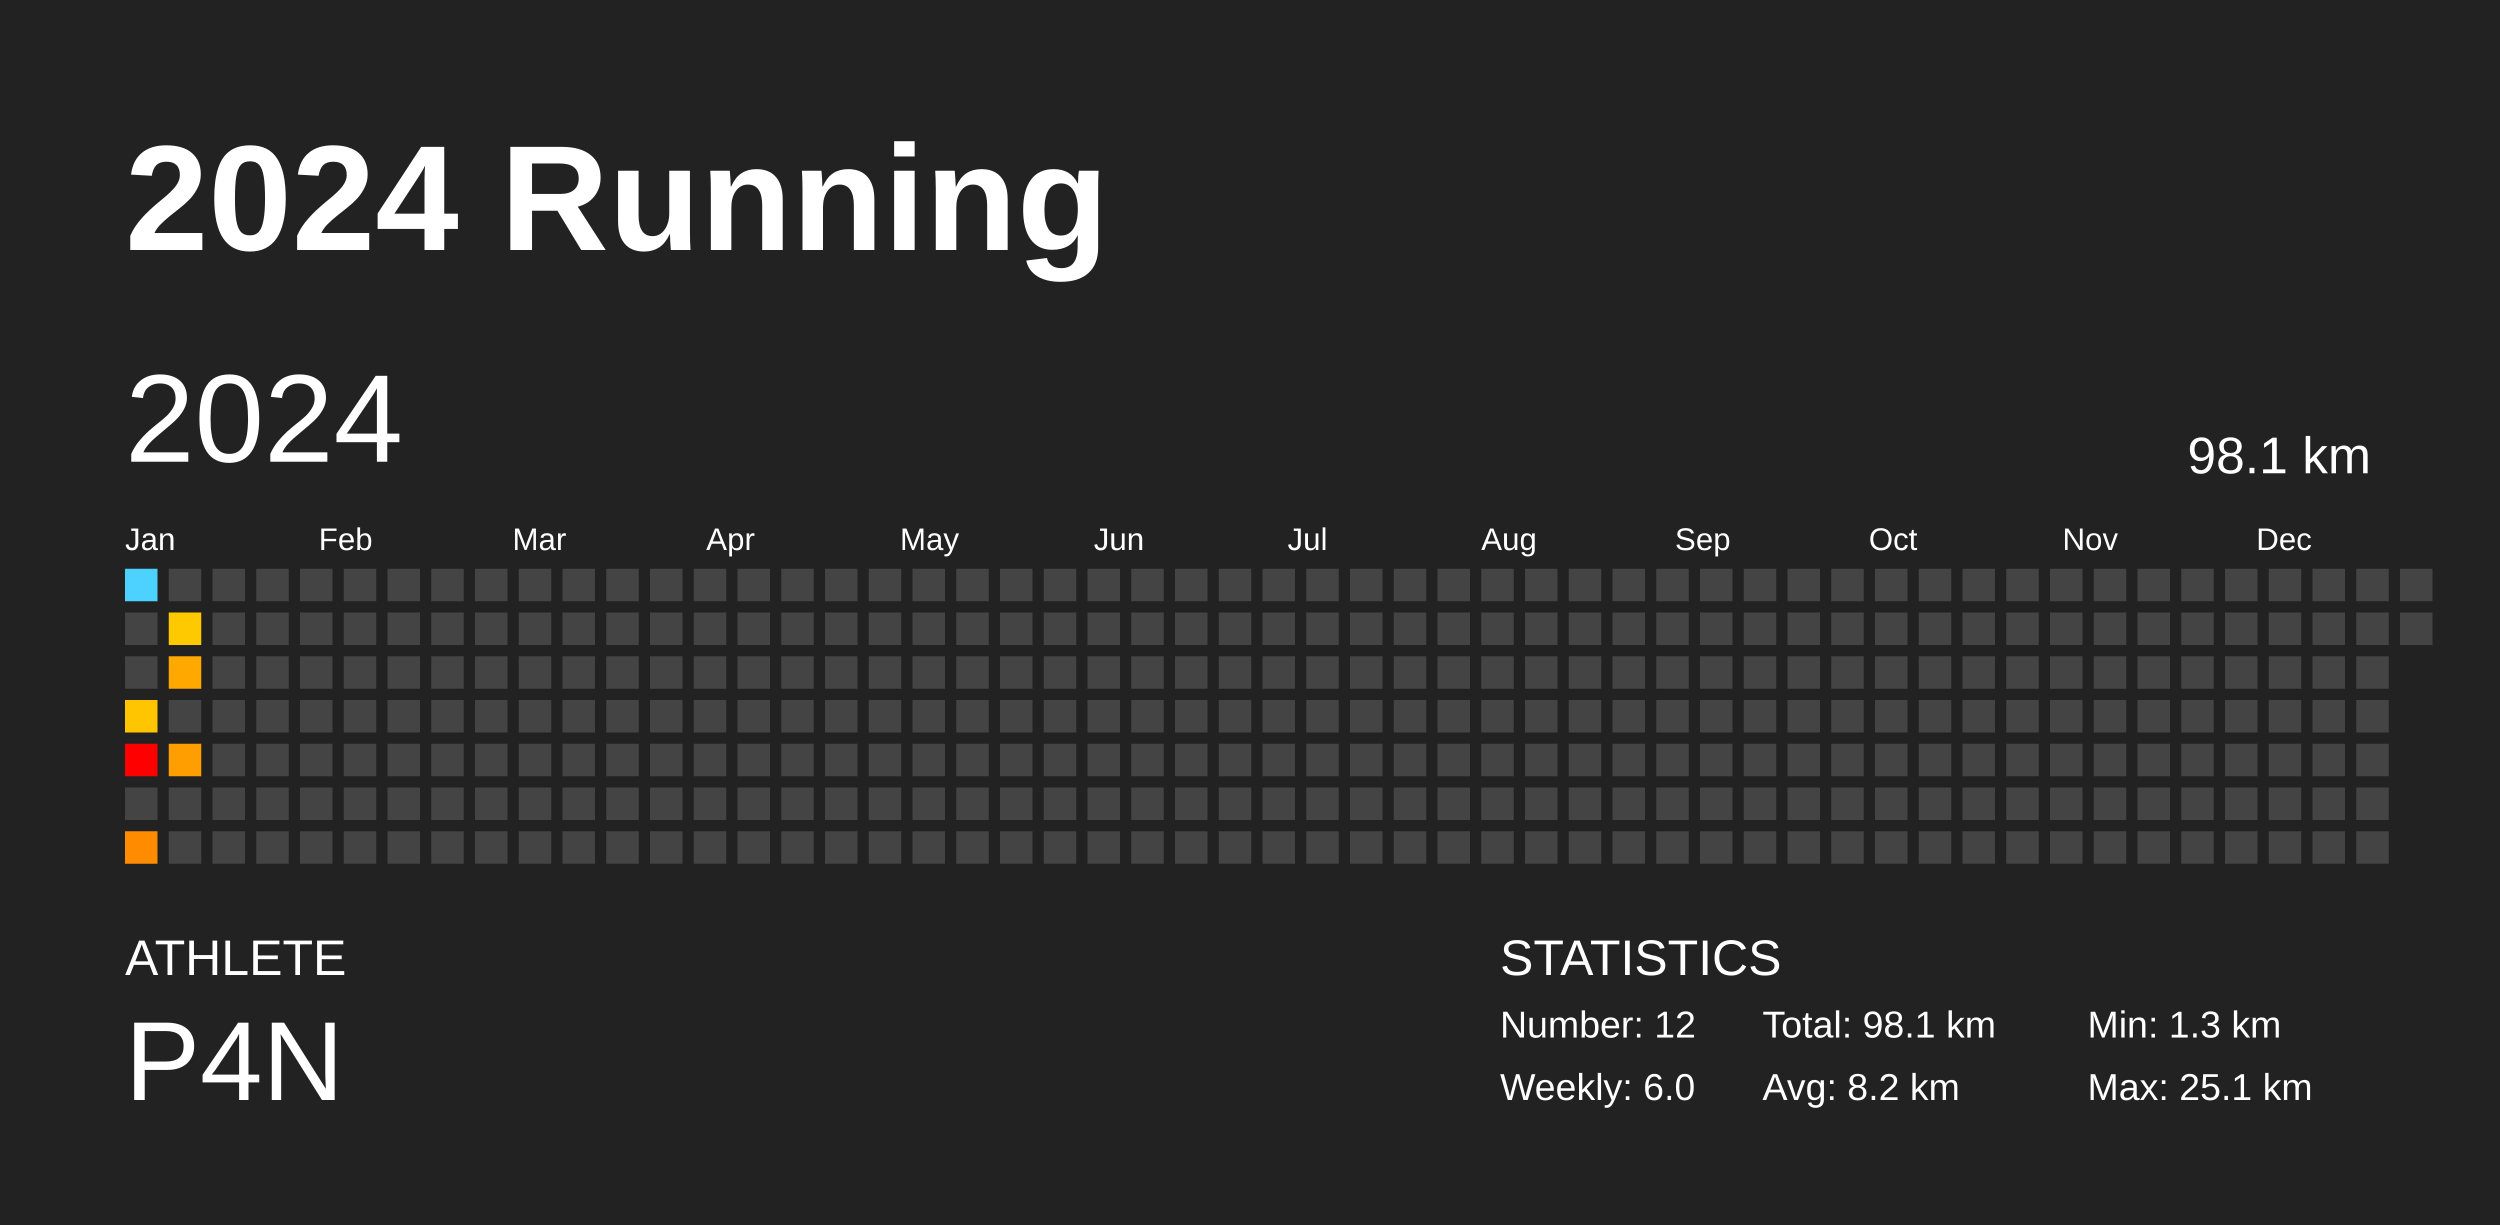
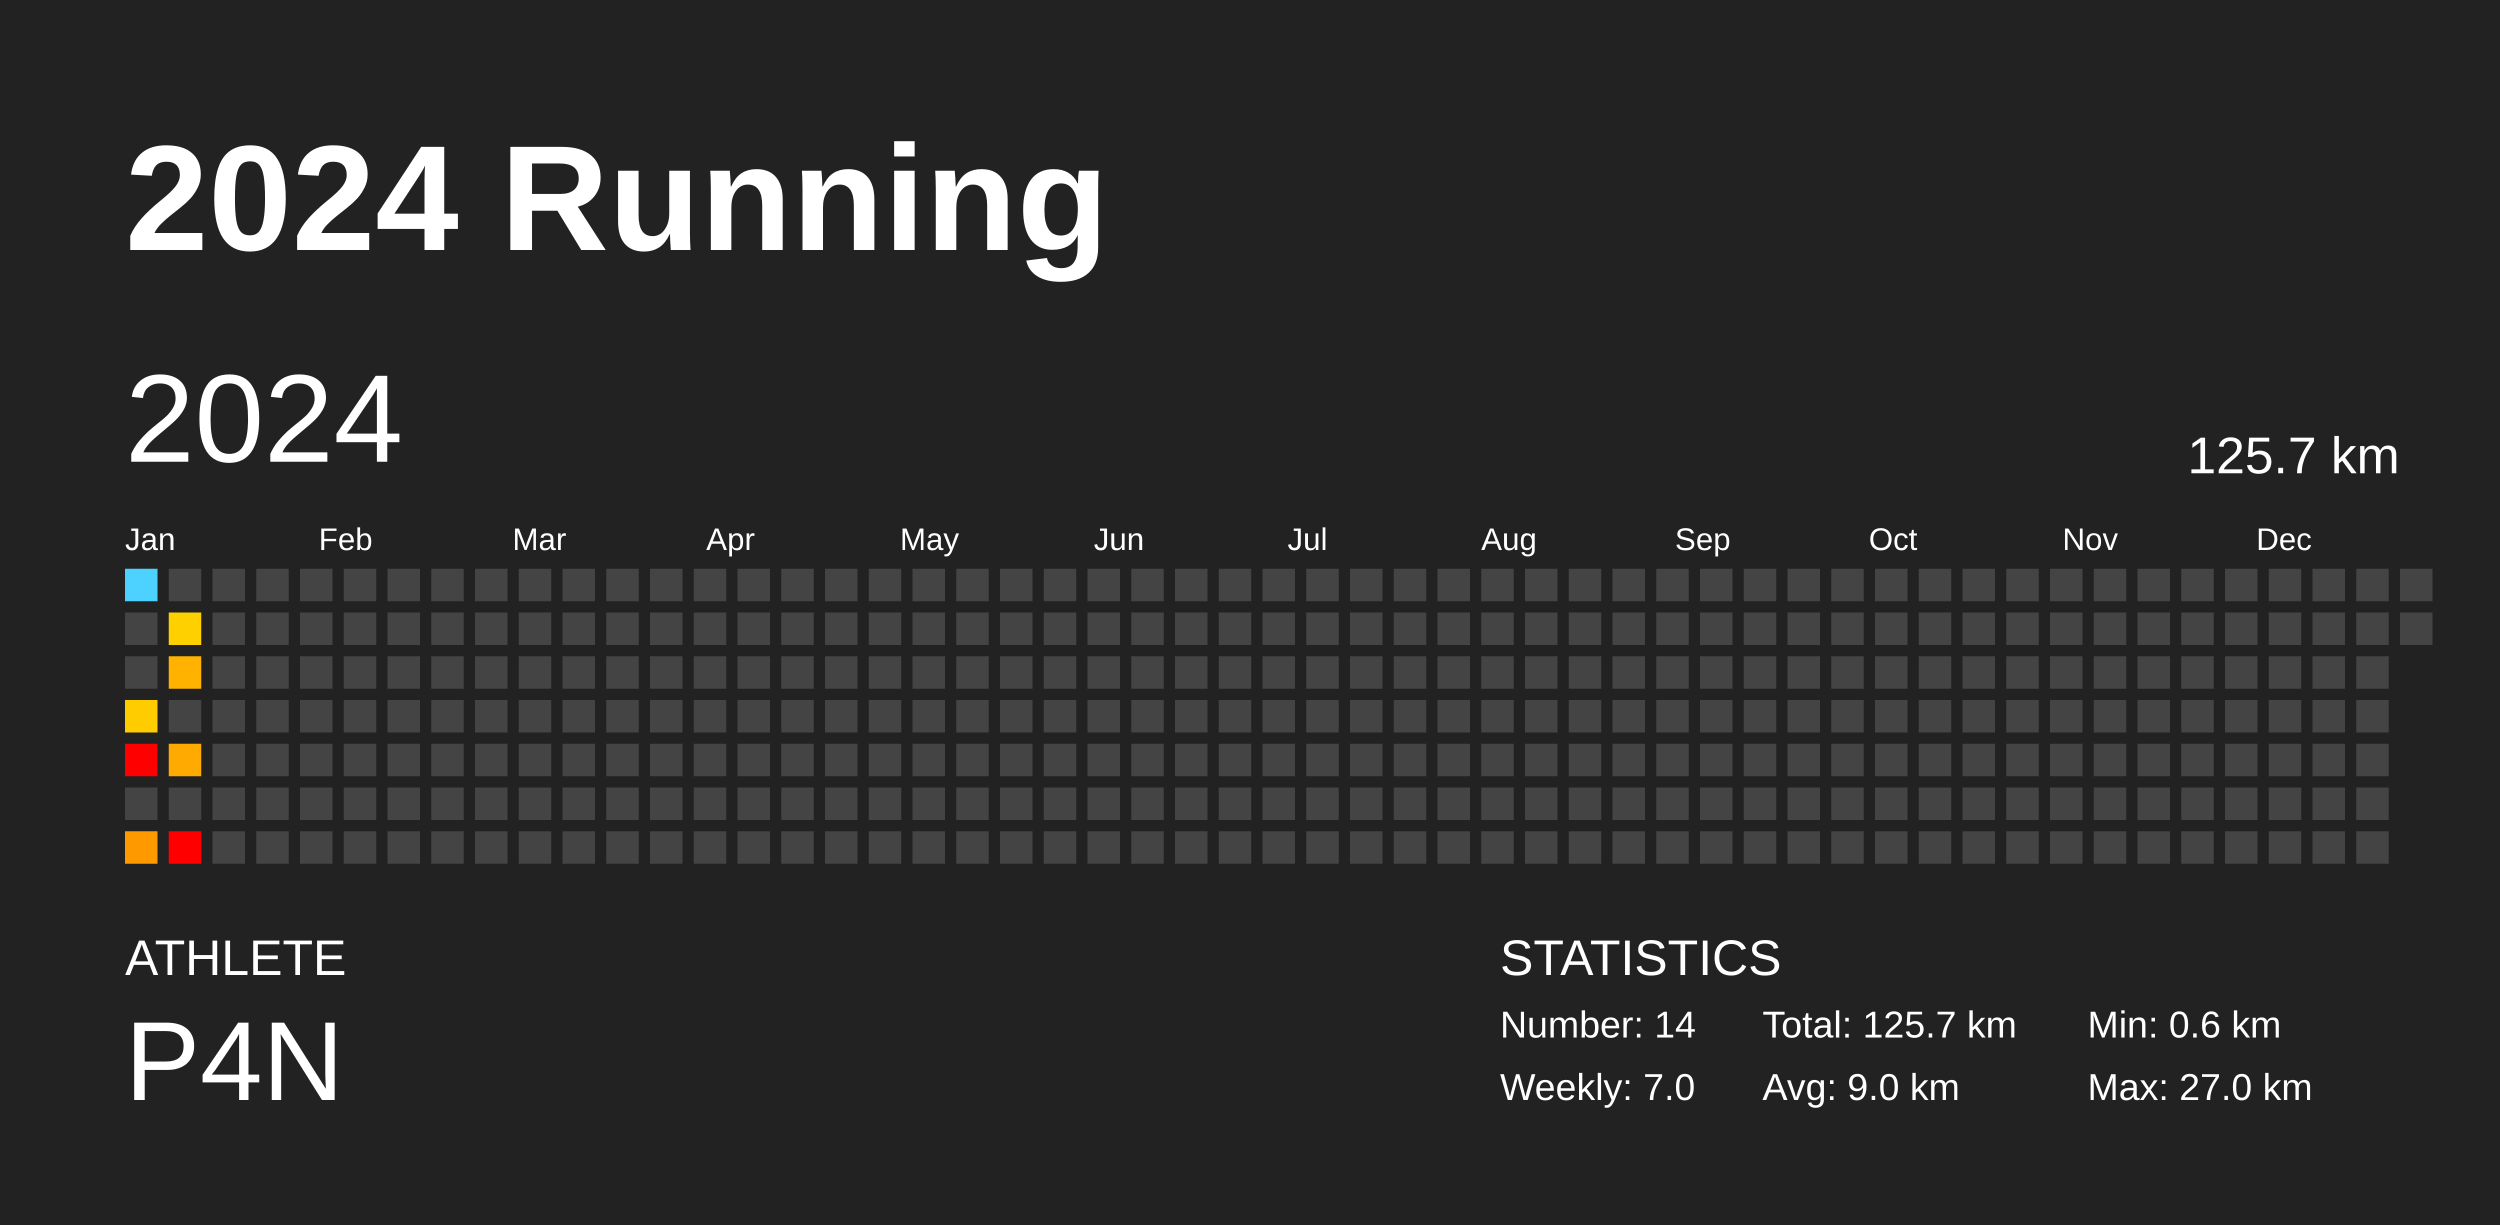
<svg xmlns="http://www.w3.org/2000/svg" baseProfile="full" height="98mm" version="1.1" viewBox="0,0,200,98" width="200mm">
  <defs />
  <rect fill="#222222" height="98" width="200" x="0" y="0" />
  <text fill="#FFFFFF" style="font-size:12px; font-family:Arial; font-weight:bold;" x="10" y="20">2024 Running</text>
  <text fill="#FFFFFF" style="font-size:4px; font-family:Arial" x="10" y="78">ATHLETE</text>
  <text fill="#FFFFFF" style="font-size:9px; font-family:Arial" x="10" y="88">P4N</text>
  <text fill="#FFFFFF" style="font-size:4px; font-family:Arial" x="120" y="78">STATISTICS</text>
-   <text fill="#FFFFFF" style="font-size:3px; font-family:Arial" x="120" y="83">Number: 12</text>
-   <text fill="#FFFFFF" style="font-size:3px; font-family:Arial" x="120" y="88">Weekly: 6.0</text>
-   <text fill="#FFFFFF" style="font-size:3px; font-family:Arial" x="141" y="83">Total: 98.1 km</text>
-   <text fill="#FFFFFF" style="font-size:3px; font-family:Arial" x="141" y="88">Avg: 8.2 km</text>
-   <text fill="#FFFFFF" style="font-size:3px; font-family:Arial" x="167" y="83">Min: 1.3 km</text>
-   <text fill="#FFFFFF" style="font-size:3px; font-family:Arial" x="167" y="88">Max: 25.1 km</text>
+   <text fill="#FFFFFF" style="font-size:3px; font-family:Arial" x="120" y="83">Number: 14</text>
+   <text fill="#FFFFFF" style="font-size:3px; font-family:Arial" x="120" y="88">Weekly: 7.0</text>
+   <text fill="#FFFFFF" style="font-size:3px; font-family:Arial" x="141" y="83">Total: 125.7 km</text>
+   <text fill="#FFFFFF" style="font-size:3px; font-family:Arial" x="141" y="88">Avg: 9.0 km</text>
+   <text fill="#FFFFFF" style="font-size:3px; font-family:Arial" x="167" y="83">Min: 0.6 km</text>
+   <text fill="#FFFFFF" style="font-size:3px; font-family:Arial" x="167" y="88">Max: 27.0 km</text>
  <text dominant-baseline="hanging" fill="#FFFFFF" style="font-size:10.0px; font-family:Arial;" x="10" y="30">2024</text>
-   <text dominant-baseline="hanging" fill="#FFFFFF" style="font-size:4.125px; font-family:Arial;" x="175" y="35">98.1 km</text>
+   <text dominant-baseline="hanging" fill="#FFFFFF" style="font-size:4.125px; font-family:Arial;" x="175" y="35">125.7 km</text>
  <text fill="#FFFFFF" style="font-size:2.5px; font-family:Arial" x="10.0" y="44">Jan</text>
  <text fill="#FFFFFF" style="font-size:2.5px; font-family:Arial" x="25.5" y="44">Feb</text>
  <text fill="#FFFFFF" style="font-size:2.5px; font-family:Arial" x="41.0" y="44">Mar</text>
  <text fill="#FFFFFF" style="font-size:2.5px; font-family:Arial" x="56.5" y="44">Apr</text>
  <text fill="#FFFFFF" style="font-size:2.5px; font-family:Arial" x="72.0" y="44">May</text>
  <text fill="#FFFFFF" style="font-size:2.5px; font-family:Arial" x="87.5" y="44">Jun</text>
  <text fill="#FFFFFF" style="font-size:2.5px; font-family:Arial" x="103.0" y="44">Jul</text>
  <text fill="#FFFFFF" style="font-size:2.5px; font-family:Arial" x="118.5" y="44">Aug</text>
  <text fill="#FFFFFF" style="font-size:2.5px; font-family:Arial" x="134.0" y="44">Sep</text>
  <text fill="#FFFFFF" style="font-size:2.5px; font-family:Arial" x="149.5" y="44">Oct</text>
  <text fill="#FFFFFF" style="font-size:2.5px; font-family:Arial" x="165.0" y="44">Nov</text>
  <text fill="#FFFFFF" style="font-size:2.5px; font-family:Arial" x="180.5" y="44">Dec</text>
  <rect fill="#4dd2ff" height="2.6" width="2.6" x="10.0" y="45.5" />
  <rect fill="#444444" height="2.6" width="2.6" x="10.0" y="49.0" />
  <rect fill="#444444" height="2.6" width="2.6" x="10.0" y="52.5" />
-   <rect fill="#ffc500" height="2.6" width="2.6" x="10.0" y="56.0" />
+   <rect fill="#ffcc00" height="2.6" width="2.6" x="10.0" y="56.0" />
  <rect fill="red" height="2.6" width="2.6" x="10.0" y="59.5" />
  <rect fill="#444444" height="2.6" width="2.6" x="10.0" y="63.0" />
-   <rect fill="#ff8b00" height="2.6" width="2.6" x="10.0" y="66.5" />
+   <rect fill="#ff9900" height="2.6" width="2.6" x="10.0" y="66.5" />
  <rect fill="#444444" height="2.6" width="2.6" x="13.5" y="45.5" />
-   <rect fill="#ffc900" height="2.6" width="2.6" x="13.5" y="49.0" />
-   <rect fill="#ffa800" height="2.6" width="2.6" x="13.5" y="52.5" />
+   <rect fill="#ffd000" height="2.6" width="2.6" x="13.5" y="49.0" />
+   <rect fill="#ffb200" height="2.6" width="2.6" x="13.5" y="52.5" />
  <rect fill="#444444" height="2.6" width="2.6" x="13.5" y="56.0" />
-   <rect fill="#ff9e00" height="2.6" width="2.6" x="13.5" y="59.5" />
+   <rect fill="#ffaa00" height="2.6" width="2.6" x="13.5" y="59.5" />
  <rect fill="#444444" height="2.6" width="2.6" x="13.5" y="63.0" />
-   <rect fill="#444444" height="2.6" width="2.6" x="13.5" y="66.5" />
+   <rect fill="red" height="2.6" width="2.6" x="13.5" y="66.5" />
  <rect fill="#444444" height="2.6" width="2.6" x="17.0" y="45.5" />
  <rect fill="#444444" height="2.6" width="2.6" x="17.0" y="49.0" />
  <rect fill="#444444" height="2.6" width="2.6" x="17.0" y="52.5" />
  <rect fill="#444444" height="2.6" width="2.6" x="17.0" y="56.0" />
  <rect fill="#444444" height="2.6" width="2.6" x="17.0" y="59.5" />
  <rect fill="#444444" height="2.6" width="2.6" x="17.0" y="63.0" />
  <rect fill="#444444" height="2.6" width="2.6" x="17.0" y="66.5" />
  <rect fill="#444444" height="2.6" width="2.6" x="20.5" y="45.5" />
  <rect fill="#444444" height="2.6" width="2.6" x="20.5" y="49.0" />
  <rect fill="#444444" height="2.6" width="2.6" x="20.5" y="52.5" />
  <rect fill="#444444" height="2.6" width="2.6" x="20.5" y="56.0" />
  <rect fill="#444444" height="2.6" width="2.6" x="20.5" y="59.5" />
  <rect fill="#444444" height="2.6" width="2.6" x="20.5" y="63.0" />
  <rect fill="#444444" height="2.6" width="2.6" x="20.5" y="66.5" />
  <rect fill="#444444" height="2.6" width="2.6" x="24.0" y="45.5" />
  <rect fill="#444444" height="2.6" width="2.6" x="24.0" y="49.0" />
  <rect fill="#444444" height="2.6" width="2.6" x="24.0" y="52.5" />
  <rect fill="#444444" height="2.6" width="2.6" x="24.0" y="56.0" />
  <rect fill="#444444" height="2.6" width="2.6" x="24.0" y="59.5" />
  <rect fill="#444444" height="2.6" width="2.6" x="24.0" y="63.0" />
  <rect fill="#444444" height="2.6" width="2.6" x="24.0" y="66.5" />
  <rect fill="#444444" height="2.6" width="2.6" x="27.5" y="45.5" />
  <rect fill="#444444" height="2.6" width="2.6" x="27.5" y="49.0" />
  <rect fill="#444444" height="2.6" width="2.6" x="27.5" y="52.5" />
  <rect fill="#444444" height="2.6" width="2.6" x="27.5" y="56.0" />
  <rect fill="#444444" height="2.6" width="2.6" x="27.5" y="59.5" />
  <rect fill="#444444" height="2.6" width="2.6" x="27.5" y="63.0" />
  <rect fill="#444444" height="2.6" width="2.6" x="27.5" y="66.5" />
  <rect fill="#444444" height="2.6" width="2.6" x="31.0" y="45.5" />
  <rect fill="#444444" height="2.6" width="2.6" x="31.0" y="49.0" />
  <rect fill="#444444" height="2.6" width="2.6" x="31.0" y="52.5" />
  <rect fill="#444444" height="2.6" width="2.6" x="31.0" y="56.0" />
  <rect fill="#444444" height="2.6" width="2.6" x="31.0" y="59.5" />
  <rect fill="#444444" height="2.6" width="2.6" x="31.0" y="63.0" />
  <rect fill="#444444" height="2.6" width="2.6" x="31.0" y="66.5" />
  <rect fill="#444444" height="2.6" width="2.6" x="34.5" y="45.5" />
  <rect fill="#444444" height="2.6" width="2.6" x="34.5" y="49.0" />
  <rect fill="#444444" height="2.6" width="2.6" x="34.5" y="52.5" />
  <rect fill="#444444" height="2.6" width="2.6" x="34.5" y="56.0" />
  <rect fill="#444444" height="2.6" width="2.6" x="34.5" y="59.5" />
  <rect fill="#444444" height="2.6" width="2.6" x="34.5" y="63.0" />
  <rect fill="#444444" height="2.6" width="2.6" x="34.5" y="66.5" />
  <rect fill="#444444" height="2.6" width="2.6" x="38.0" y="45.5" />
  <rect fill="#444444" height="2.6" width="2.6" x="38.0" y="49.0" />
  <rect fill="#444444" height="2.6" width="2.6" x="38.0" y="52.5" />
  <rect fill="#444444" height="2.6" width="2.6" x="38.0" y="56.0" />
  <rect fill="#444444" height="2.6" width="2.6" x="38.0" y="59.5" />
  <rect fill="#444444" height="2.6" width="2.6" x="38.0" y="63.0" />
  <rect fill="#444444" height="2.6" width="2.6" x="38.0" y="66.5" />
  <rect fill="#444444" height="2.6" width="2.6" x="41.5" y="45.5" />
  <rect fill="#444444" height="2.6" width="2.6" x="41.5" y="49.0" />
  <rect fill="#444444" height="2.6" width="2.6" x="41.5" y="52.5" />
  <rect fill="#444444" height="2.6" width="2.6" x="41.5" y="56.0" />
  <rect fill="#444444" height="2.6" width="2.6" x="41.5" y="59.5" />
  <rect fill="#444444" height="2.6" width="2.6" x="41.5" y="63.0" />
  <rect fill="#444444" height="2.6" width="2.6" x="41.5" y="66.5" />
  <rect fill="#444444" height="2.6" width="2.6" x="45.0" y="45.5" />
  <rect fill="#444444" height="2.6" width="2.6" x="45.0" y="49.0" />
  <rect fill="#444444" height="2.6" width="2.6" x="45.0" y="52.5" />
  <rect fill="#444444" height="2.6" width="2.6" x="45.0" y="56.0" />
  <rect fill="#444444" height="2.6" width="2.6" x="45.0" y="59.5" />
  <rect fill="#444444" height="2.6" width="2.6" x="45.0" y="63.0" />
  <rect fill="#444444" height="2.6" width="2.6" x="45.0" y="66.5" />
  <rect fill="#444444" height="2.6" width="2.6" x="48.5" y="45.5" />
  <rect fill="#444444" height="2.6" width="2.6" x="48.5" y="49.0" />
  <rect fill="#444444" height="2.6" width="2.6" x="48.5" y="52.5" />
  <rect fill="#444444" height="2.6" width="2.6" x="48.5" y="56.0" />
  <rect fill="#444444" height="2.6" width="2.6" x="48.5" y="59.5" />
  <rect fill="#444444" height="2.6" width="2.6" x="48.5" y="63.0" />
  <rect fill="#444444" height="2.6" width="2.6" x="48.5" y="66.5" />
  <rect fill="#444444" height="2.6" width="2.6" x="52.0" y="45.5" />
  <rect fill="#444444" height="2.6" width="2.6" x="52.0" y="49.0" />
  <rect fill="#444444" height="2.6" width="2.6" x="52.0" y="52.5" />
  <rect fill="#444444" height="2.6" width="2.6" x="52.0" y="56.0" />
  <rect fill="#444444" height="2.6" width="2.6" x="52.0" y="59.5" />
  <rect fill="#444444" height="2.6" width="2.6" x="52.0" y="63.0" />
  <rect fill="#444444" height="2.6" width="2.6" x="52.0" y="66.5" />
  <rect fill="#444444" height="2.6" width="2.6" x="55.5" y="45.5" />
  <rect fill="#444444" height="2.6" width="2.6" x="55.5" y="49.0" />
  <rect fill="#444444" height="2.6" width="2.6" x="55.5" y="52.5" />
  <rect fill="#444444" height="2.6" width="2.6" x="55.5" y="56.0" />
  <rect fill="#444444" height="2.6" width="2.6" x="55.5" y="59.5" />
  <rect fill="#444444" height="2.6" width="2.6" x="55.5" y="63.0" />
  <rect fill="#444444" height="2.6" width="2.6" x="55.5" y="66.5" />
  <rect fill="#444444" height="2.6" width="2.6" x="59.0" y="45.5" />
  <rect fill="#444444" height="2.6" width="2.6" x="59.0" y="49.0" />
  <rect fill="#444444" height="2.6" width="2.6" x="59.0" y="52.5" />
  <rect fill="#444444" height="2.6" width="2.6" x="59.0" y="56.0" />
  <rect fill="#444444" height="2.6" width="2.6" x="59.0" y="59.5" />
  <rect fill="#444444" height="2.6" width="2.6" x="59.0" y="63.0" />
  <rect fill="#444444" height="2.6" width="2.6" x="59.0" y="66.5" />
  <rect fill="#444444" height="2.6" width="2.6" x="62.5" y="45.5" />
  <rect fill="#444444" height="2.6" width="2.6" x="62.5" y="49.0" />
  <rect fill="#444444" height="2.6" width="2.6" x="62.5" y="52.5" />
  <rect fill="#444444" height="2.6" width="2.6" x="62.5" y="56.0" />
  <rect fill="#444444" height="2.6" width="2.6" x="62.5" y="59.5" />
  <rect fill="#444444" height="2.6" width="2.6" x="62.5" y="63.0" />
  <rect fill="#444444" height="2.6" width="2.6" x="62.5" y="66.5" />
  <rect fill="#444444" height="2.6" width="2.6" x="66.0" y="45.5" />
  <rect fill="#444444" height="2.6" width="2.6" x="66.0" y="49.0" />
  <rect fill="#444444" height="2.6" width="2.6" x="66.0" y="52.5" />
  <rect fill="#444444" height="2.6" width="2.6" x="66.0" y="56.0" />
  <rect fill="#444444" height="2.6" width="2.6" x="66.0" y="59.5" />
  <rect fill="#444444" height="2.6" width="2.6" x="66.0" y="63.0" />
  <rect fill="#444444" height="2.6" width="2.6" x="66.0" y="66.5" />
  <rect fill="#444444" height="2.6" width="2.6" x="69.5" y="45.5" />
  <rect fill="#444444" height="2.6" width="2.6" x="69.5" y="49.0" />
  <rect fill="#444444" height="2.6" width="2.6" x="69.5" y="52.5" />
  <rect fill="#444444" height="2.6" width="2.6" x="69.5" y="56.0" />
  <rect fill="#444444" height="2.6" width="2.6" x="69.5" y="59.5" />
  <rect fill="#444444" height="2.6" width="2.6" x="69.5" y="63.0" />
  <rect fill="#444444" height="2.6" width="2.6" x="69.5" y="66.5" />
  <rect fill="#444444" height="2.6" width="2.6" x="73.0" y="45.5" />
  <rect fill="#444444" height="2.6" width="2.6" x="73.0" y="49.0" />
  <rect fill="#444444" height="2.6" width="2.6" x="73.0" y="52.5" />
  <rect fill="#444444" height="2.6" width="2.6" x="73.0" y="56.0" />
  <rect fill="#444444" height="2.6" width="2.6" x="73.0" y="59.5" />
  <rect fill="#444444" height="2.6" width="2.6" x="73.0" y="63.0" />
  <rect fill="#444444" height="2.6" width="2.6" x="73.0" y="66.5" />
  <rect fill="#444444" height="2.6" width="2.6" x="76.5" y="45.5" />
  <rect fill="#444444" height="2.6" width="2.6" x="76.5" y="49.0" />
  <rect fill="#444444" height="2.6" width="2.6" x="76.5" y="52.5" />
  <rect fill="#444444" height="2.6" width="2.6" x="76.5" y="56.0" />
  <rect fill="#444444" height="2.6" width="2.6" x="76.5" y="59.5" />
  <rect fill="#444444" height="2.6" width="2.6" x="76.5" y="63.0" />
  <rect fill="#444444" height="2.6" width="2.6" x="76.5" y="66.5" />
  <rect fill="#444444" height="2.6" width="2.6" x="80.0" y="45.5" />
  <rect fill="#444444" height="2.6" width="2.6" x="80.0" y="49.0" />
  <rect fill="#444444" height="2.6" width="2.6" x="80.0" y="52.5" />
  <rect fill="#444444" height="2.6" width="2.6" x="80.0" y="56.0" />
  <rect fill="#444444" height="2.6" width="2.6" x="80.0" y="59.5" />
  <rect fill="#444444" height="2.6" width="2.6" x="80.0" y="63.0" />
  <rect fill="#444444" height="2.6" width="2.6" x="80.0" y="66.5" />
  <rect fill="#444444" height="2.6" width="2.6" x="83.5" y="45.5" />
  <rect fill="#444444" height="2.6" width="2.6" x="83.5" y="49.0" />
  <rect fill="#444444" height="2.6" width="2.6" x="83.5" y="52.5" />
  <rect fill="#444444" height="2.6" width="2.6" x="83.5" y="56.0" />
  <rect fill="#444444" height="2.6" width="2.6" x="83.5" y="59.5" />
  <rect fill="#444444" height="2.6" width="2.6" x="83.5" y="63.0" />
  <rect fill="#444444" height="2.6" width="2.6" x="83.5" y="66.5" />
  <rect fill="#444444" height="2.6" width="2.6" x="87.0" y="45.5" />
  <rect fill="#444444" height="2.6" width="2.6" x="87.0" y="49.0" />
  <rect fill="#444444" height="2.6" width="2.6" x="87.0" y="52.5" />
  <rect fill="#444444" height="2.6" width="2.6" x="87.0" y="56.0" />
  <rect fill="#444444" height="2.6" width="2.6" x="87.0" y="59.5" />
  <rect fill="#444444" height="2.6" width="2.6" x="87.0" y="63.0" />
  <rect fill="#444444" height="2.6" width="2.6" x="87.0" y="66.5" />
  <rect fill="#444444" height="2.6" width="2.6" x="90.5" y="45.5" />
  <rect fill="#444444" height="2.6" width="2.6" x="90.5" y="49.0" />
  <rect fill="#444444" height="2.6" width="2.6" x="90.5" y="52.5" />
  <rect fill="#444444" height="2.6" width="2.6" x="90.5" y="56.0" />
  <rect fill="#444444" height="2.6" width="2.6" x="90.5" y="59.5" />
  <rect fill="#444444" height="2.6" width="2.6" x="90.5" y="63.0" />
  <rect fill="#444444" height="2.6" width="2.6" x="90.5" y="66.5" />
  <rect fill="#444444" height="2.6" width="2.6" x="94.0" y="45.5" />
  <rect fill="#444444" height="2.6" width="2.6" x="94.0" y="49.0" />
  <rect fill="#444444" height="2.6" width="2.6" x="94.0" y="52.5" />
  <rect fill="#444444" height="2.6" width="2.6" x="94.0" y="56.0" />
  <rect fill="#444444" height="2.6" width="2.6" x="94.0" y="59.5" />
  <rect fill="#444444" height="2.6" width="2.6" x="94.0" y="63.0" />
  <rect fill="#444444" height="2.6" width="2.6" x="94.0" y="66.5" />
  <rect fill="#444444" height="2.6" width="2.6" x="97.5" y="45.5" />
  <rect fill="#444444" height="2.6" width="2.6" x="97.5" y="49.0" />
  <rect fill="#444444" height="2.6" width="2.6" x="97.5" y="52.5" />
  <rect fill="#444444" height="2.6" width="2.6" x="97.5" y="56.0" />
  <rect fill="#444444" height="2.6" width="2.6" x="97.5" y="59.5" />
  <rect fill="#444444" height="2.6" width="2.6" x="97.5" y="63.0" />
  <rect fill="#444444" height="2.6" width="2.6" x="97.5" y="66.5" />
  <rect fill="#444444" height="2.6" width="2.6" x="101.0" y="45.5" />
  <rect fill="#444444" height="2.6" width="2.6" x="101.0" y="49.0" />
  <rect fill="#444444" height="2.6" width="2.6" x="101.0" y="52.5" />
  <rect fill="#444444" height="2.6" width="2.6" x="101.0" y="56.0" />
  <rect fill="#444444" height="2.6" width="2.6" x="101.0" y="59.5" />
  <rect fill="#444444" height="2.6" width="2.6" x="101.0" y="63.0" />
  <rect fill="#444444" height="2.6" width="2.6" x="101.0" y="66.5" />
  <rect fill="#444444" height="2.6" width="2.6" x="104.5" y="45.5" />
  <rect fill="#444444" height="2.6" width="2.6" x="104.5" y="49.0" />
  <rect fill="#444444" height="2.6" width="2.6" x="104.5" y="52.5" />
  <rect fill="#444444" height="2.6" width="2.6" x="104.5" y="56.0" />
  <rect fill="#444444" height="2.6" width="2.6" x="104.5" y="59.5" />
  <rect fill="#444444" height="2.6" width="2.6" x="104.5" y="63.0" />
  <rect fill="#444444" height="2.6" width="2.6" x="104.5" y="66.5" />
  <rect fill="#444444" height="2.6" width="2.6" x="108.0" y="45.5" />
  <rect fill="#444444" height="2.6" width="2.6" x="108.0" y="49.0" />
  <rect fill="#444444" height="2.6" width="2.6" x="108.0" y="52.5" />
  <rect fill="#444444" height="2.6" width="2.6" x="108.0" y="56.0" />
  <rect fill="#444444" height="2.6" width="2.6" x="108.0" y="59.5" />
  <rect fill="#444444" height="2.6" width="2.6" x="108.0" y="63.0" />
  <rect fill="#444444" height="2.6" width="2.6" x="108.0" y="66.5" />
  <rect fill="#444444" height="2.6" width="2.6" x="111.5" y="45.5" />
  <rect fill="#444444" height="2.6" width="2.6" x="111.5" y="49.0" />
  <rect fill="#444444" height="2.6" width="2.6" x="111.5" y="52.5" />
  <rect fill="#444444" height="2.6" width="2.6" x="111.5" y="56.0" />
  <rect fill="#444444" height="2.6" width="2.6" x="111.5" y="59.5" />
  <rect fill="#444444" height="2.6" width="2.6" x="111.5" y="63.0" />
  <rect fill="#444444" height="2.6" width="2.6" x="111.5" y="66.5" />
  <rect fill="#444444" height="2.6" width="2.6" x="115.0" y="45.5" />
  <rect fill="#444444" height="2.6" width="2.6" x="115.0" y="49.0" />
  <rect fill="#444444" height="2.6" width="2.6" x="115.0" y="52.5" />
  <rect fill="#444444" height="2.6" width="2.6" x="115.0" y="56.0" />
  <rect fill="#444444" height="2.6" width="2.6" x="115.0" y="59.5" />
  <rect fill="#444444" height="2.6" width="2.6" x="115.0" y="63.0" />
  <rect fill="#444444" height="2.6" width="2.6" x="115.0" y="66.5" />
  <rect fill="#444444" height="2.6" width="2.6" x="118.5" y="45.5" />
  <rect fill="#444444" height="2.6" width="2.6" x="118.5" y="49.0" />
  <rect fill="#444444" height="2.6" width="2.6" x="118.5" y="52.5" />
  <rect fill="#444444" height="2.6" width="2.6" x="118.5" y="56.0" />
  <rect fill="#444444" height="2.6" width="2.6" x="118.5" y="59.5" />
  <rect fill="#444444" height="2.6" width="2.6" x="118.5" y="63.0" />
  <rect fill="#444444" height="2.6" width="2.6" x="118.5" y="66.5" />
  <rect fill="#444444" height="2.6" width="2.6" x="122.0" y="45.5" />
  <rect fill="#444444" height="2.6" width="2.6" x="122.0" y="49.0" />
  <rect fill="#444444" height="2.6" width="2.6" x="122.0" y="52.5" />
  <rect fill="#444444" height="2.6" width="2.6" x="122.0" y="56.0" />
  <rect fill="#444444" height="2.6" width="2.6" x="122.0" y="59.5" />
  <rect fill="#444444" height="2.6" width="2.6" x="122.0" y="63.0" />
  <rect fill="#444444" height="2.6" width="2.6" x="122.0" y="66.5" />
  <rect fill="#444444" height="2.6" width="2.6" x="125.5" y="45.5" />
  <rect fill="#444444" height="2.6" width="2.6" x="125.5" y="49.0" />
  <rect fill="#444444" height="2.6" width="2.6" x="125.5" y="52.5" />
  <rect fill="#444444" height="2.6" width="2.6" x="125.5" y="56.0" />
  <rect fill="#444444" height="2.6" width="2.6" x="125.5" y="59.5" />
  <rect fill="#444444" height="2.6" width="2.6" x="125.5" y="63.0" />
  <rect fill="#444444" height="2.6" width="2.6" x="125.5" y="66.5" />
  <rect fill="#444444" height="2.6" width="2.6" x="129.0" y="45.5" />
  <rect fill="#444444" height="2.6" width="2.6" x="129.0" y="49.0" />
  <rect fill="#444444" height="2.6" width="2.6" x="129.0" y="52.5" />
  <rect fill="#444444" height="2.6" width="2.6" x="129.0" y="56.0" />
  <rect fill="#444444" height="2.6" width="2.6" x="129.0" y="59.5" />
  <rect fill="#444444" height="2.6" width="2.6" x="129.0" y="63.0" />
  <rect fill="#444444" height="2.6" width="2.6" x="129.0" y="66.5" />
  <rect fill="#444444" height="2.6" width="2.6" x="132.5" y="45.5" />
  <rect fill="#444444" height="2.6" width="2.6" x="132.5" y="49.0" />
  <rect fill="#444444" height="2.6" width="2.6" x="132.5" y="52.5" />
  <rect fill="#444444" height="2.6" width="2.6" x="132.5" y="56.0" />
  <rect fill="#444444" height="2.6" width="2.6" x="132.5" y="59.5" />
  <rect fill="#444444" height="2.6" width="2.6" x="132.5" y="63.0" />
  <rect fill="#444444" height="2.6" width="2.6" x="132.5" y="66.5" />
  <rect fill="#444444" height="2.6" width="2.6" x="136.0" y="45.5" />
  <rect fill="#444444" height="2.6" width="2.6" x="136.0" y="49.0" />
  <rect fill="#444444" height="2.6" width="2.6" x="136.0" y="52.5" />
  <rect fill="#444444" height="2.6" width="2.6" x="136.0" y="56.0" />
  <rect fill="#444444" height="2.6" width="2.6" x="136.0" y="59.5" />
  <rect fill="#444444" height="2.6" width="2.6" x="136.0" y="63.0" />
  <rect fill="#444444" height="2.6" width="2.6" x="136.0" y="66.5" />
  <rect fill="#444444" height="2.6" width="2.6" x="139.5" y="45.5" />
  <rect fill="#444444" height="2.6" width="2.6" x="139.5" y="49.0" />
  <rect fill="#444444" height="2.6" width="2.6" x="139.5" y="52.5" />
  <rect fill="#444444" height="2.6" width="2.6" x="139.5" y="56.0" />
  <rect fill="#444444" height="2.6" width="2.6" x="139.5" y="59.5" />
  <rect fill="#444444" height="2.6" width="2.6" x="139.5" y="63.0" />
  <rect fill="#444444" height="2.6" width="2.6" x="139.5" y="66.5" />
  <rect fill="#444444" height="2.6" width="2.6" x="143.0" y="45.5" />
  <rect fill="#444444" height="2.6" width="2.6" x="143.0" y="49.0" />
  <rect fill="#444444" height="2.6" width="2.6" x="143.0" y="52.5" />
  <rect fill="#444444" height="2.6" width="2.6" x="143.0" y="56.0" />
  <rect fill="#444444" height="2.6" width="2.6" x="143.0" y="59.5" />
  <rect fill="#444444" height="2.6" width="2.6" x="143.0" y="63.0" />
  <rect fill="#444444" height="2.6" width="2.6" x="143.0" y="66.5" />
  <rect fill="#444444" height="2.6" width="2.6" x="146.5" y="45.5" />
  <rect fill="#444444" height="2.6" width="2.6" x="146.5" y="49.0" />
  <rect fill="#444444" height="2.6" width="2.6" x="146.5" y="52.5" />
  <rect fill="#444444" height="2.6" width="2.6" x="146.5" y="56.0" />
  <rect fill="#444444" height="2.6" width="2.6" x="146.5" y="59.5" />
  <rect fill="#444444" height="2.6" width="2.6" x="146.5" y="63.0" />
  <rect fill="#444444" height="2.6" width="2.6" x="146.5" y="66.5" />
  <rect fill="#444444" height="2.6" width="2.6" x="150.0" y="45.5" />
  <rect fill="#444444" height="2.6" width="2.6" x="150.0" y="49.0" />
  <rect fill="#444444" height="2.6" width="2.6" x="150.0" y="52.5" />
  <rect fill="#444444" height="2.6" width="2.6" x="150.0" y="56.0" />
  <rect fill="#444444" height="2.6" width="2.6" x="150.0" y="59.5" />
  <rect fill="#444444" height="2.6" width="2.6" x="150.0" y="63.0" />
  <rect fill="#444444" height="2.6" width="2.6" x="150.0" y="66.5" />
  <rect fill="#444444" height="2.6" width="2.6" x="153.5" y="45.5" />
  <rect fill="#444444" height="2.6" width="2.6" x="153.5" y="49.0" />
  <rect fill="#444444" height="2.6" width="2.6" x="153.5" y="52.5" />
  <rect fill="#444444" height="2.6" width="2.6" x="153.5" y="56.0" />
  <rect fill="#444444" height="2.6" width="2.6" x="153.5" y="59.5" />
  <rect fill="#444444" height="2.6" width="2.6" x="153.5" y="63.0" />
  <rect fill="#444444" height="2.6" width="2.6" x="153.5" y="66.5" />
  <rect fill="#444444" height="2.6" width="2.6" x="157.0" y="45.5" />
  <rect fill="#444444" height="2.6" width="2.6" x="157.0" y="49.0" />
  <rect fill="#444444" height="2.6" width="2.6" x="157.0" y="52.5" />
  <rect fill="#444444" height="2.6" width="2.6" x="157.0" y="56.0" />
  <rect fill="#444444" height="2.6" width="2.6" x="157.0" y="59.5" />
  <rect fill="#444444" height="2.6" width="2.6" x="157.0" y="63.0" />
  <rect fill="#444444" height="2.6" width="2.6" x="157.0" y="66.5" />
  <rect fill="#444444" height="2.6" width="2.6" x="160.5" y="45.5" />
  <rect fill="#444444" height="2.6" width="2.6" x="160.5" y="49.0" />
  <rect fill="#444444" height="2.6" width="2.6" x="160.5" y="52.5" />
  <rect fill="#444444" height="2.6" width="2.6" x="160.5" y="56.0" />
  <rect fill="#444444" height="2.6" width="2.6" x="160.5" y="59.5" />
  <rect fill="#444444" height="2.6" width="2.6" x="160.5" y="63.0" />
  <rect fill="#444444" height="2.6" width="2.6" x="160.5" y="66.5" />
  <rect fill="#444444" height="2.6" width="2.6" x="164.0" y="45.5" />
  <rect fill="#444444" height="2.6" width="2.6" x="164.0" y="49.0" />
  <rect fill="#444444" height="2.6" width="2.6" x="164.0" y="52.5" />
  <rect fill="#444444" height="2.6" width="2.6" x="164.0" y="56.0" />
  <rect fill="#444444" height="2.6" width="2.6" x="164.0" y="59.5" />
  <rect fill="#444444" height="2.6" width="2.6" x="164.0" y="63.0" />
  <rect fill="#444444" height="2.6" width="2.6" x="164.0" y="66.5" />
  <rect fill="#444444" height="2.6" width="2.6" x="167.5" y="45.5" />
  <rect fill="#444444" height="2.6" width="2.6" x="167.5" y="49.0" />
  <rect fill="#444444" height="2.6" width="2.6" x="167.5" y="52.5" />
  <rect fill="#444444" height="2.6" width="2.6" x="167.5" y="56.0" />
  <rect fill="#444444" height="2.6" width="2.6" x="167.5" y="59.5" />
  <rect fill="#444444" height="2.6" width="2.6" x="167.5" y="63.0" />
  <rect fill="#444444" height="2.6" width="2.6" x="167.5" y="66.5" />
  <rect fill="#444444" height="2.6" width="2.6" x="171.0" y="45.5" />
  <rect fill="#444444" height="2.6" width="2.6" x="171.0" y="49.0" />
  <rect fill="#444444" height="2.6" width="2.6" x="171.0" y="52.5" />
  <rect fill="#444444" height="2.6" width="2.6" x="171.0" y="56.0" />
  <rect fill="#444444" height="2.6" width="2.6" x="171.0" y="59.5" />
  <rect fill="#444444" height="2.6" width="2.6" x="171.0" y="63.0" />
  <rect fill="#444444" height="2.6" width="2.6" x="171.0" y="66.5" />
  <rect fill="#444444" height="2.6" width="2.6" x="174.5" y="45.5" />
  <rect fill="#444444" height="2.6" width="2.6" x="174.5" y="49.0" />
  <rect fill="#444444" height="2.6" width="2.6" x="174.5" y="52.5" />
  <rect fill="#444444" height="2.6" width="2.6" x="174.5" y="56.0" />
  <rect fill="#444444" height="2.6" width="2.6" x="174.5" y="59.5" />
  <rect fill="#444444" height="2.6" width="2.6" x="174.5" y="63.0" />
  <rect fill="#444444" height="2.6" width="2.6" x="174.5" y="66.5" />
  <rect fill="#444444" height="2.6" width="2.6" x="178.0" y="45.5" />
  <rect fill="#444444" height="2.6" width="2.6" x="178.0" y="49.0" />
  <rect fill="#444444" height="2.6" width="2.6" x="178.0" y="52.5" />
  <rect fill="#444444" height="2.6" width="2.6" x="178.0" y="56.0" />
  <rect fill="#444444" height="2.6" width="2.6" x="178.0" y="59.5" />
  <rect fill="#444444" height="2.6" width="2.6" x="178.0" y="63.0" />
  <rect fill="#444444" height="2.6" width="2.6" x="178.0" y="66.5" />
  <rect fill="#444444" height="2.6" width="2.6" x="181.5" y="45.5" />
  <rect fill="#444444" height="2.6" width="2.6" x="181.5" y="49.0" />
  <rect fill="#444444" height="2.6" width="2.6" x="181.5" y="52.5" />
  <rect fill="#444444" height="2.6" width="2.6" x="181.5" y="56.0" />
  <rect fill="#444444" height="2.6" width="2.6" x="181.5" y="59.5" />
  <rect fill="#444444" height="2.6" width="2.6" x="181.5" y="63.0" />
  <rect fill="#444444" height="2.6" width="2.6" x="181.5" y="66.5" />
  <rect fill="#444444" height="2.6" width="2.6" x="185.0" y="45.5" />
  <rect fill="#444444" height="2.6" width="2.6" x="185.0" y="49.0" />
  <rect fill="#444444" height="2.6" width="2.6" x="185.0" y="52.5" />
  <rect fill="#444444" height="2.6" width="2.6" x="185.0" y="56.0" />
  <rect fill="#444444" height="2.6" width="2.6" x="185.0" y="59.5" />
  <rect fill="#444444" height="2.6" width="2.6" x="185.0" y="63.0" />
  <rect fill="#444444" height="2.6" width="2.6" x="185.0" y="66.5" />
  <rect fill="#444444" height="2.6" width="2.6" x="188.5" y="45.5" />
  <rect fill="#444444" height="2.6" width="2.6" x="188.5" y="49.0" />
  <rect fill="#444444" height="2.6" width="2.6" x="188.5" y="52.5" />
  <rect fill="#444444" height="2.6" width="2.6" x="188.5" y="56.0" />
  <rect fill="#444444" height="2.6" width="2.6" x="188.5" y="59.5" />
  <rect fill="#444444" height="2.6" width="2.6" x="188.5" y="63.0" />
  <rect fill="#444444" height="2.6" width="2.6" x="188.5" y="66.5" />
  <rect fill="#444444" height="2.6" width="2.6" x="192.0" y="45.5" />
  <rect fill="#444444" height="2.6" width="2.6" x="192.0" y="49.0" />
</svg>
